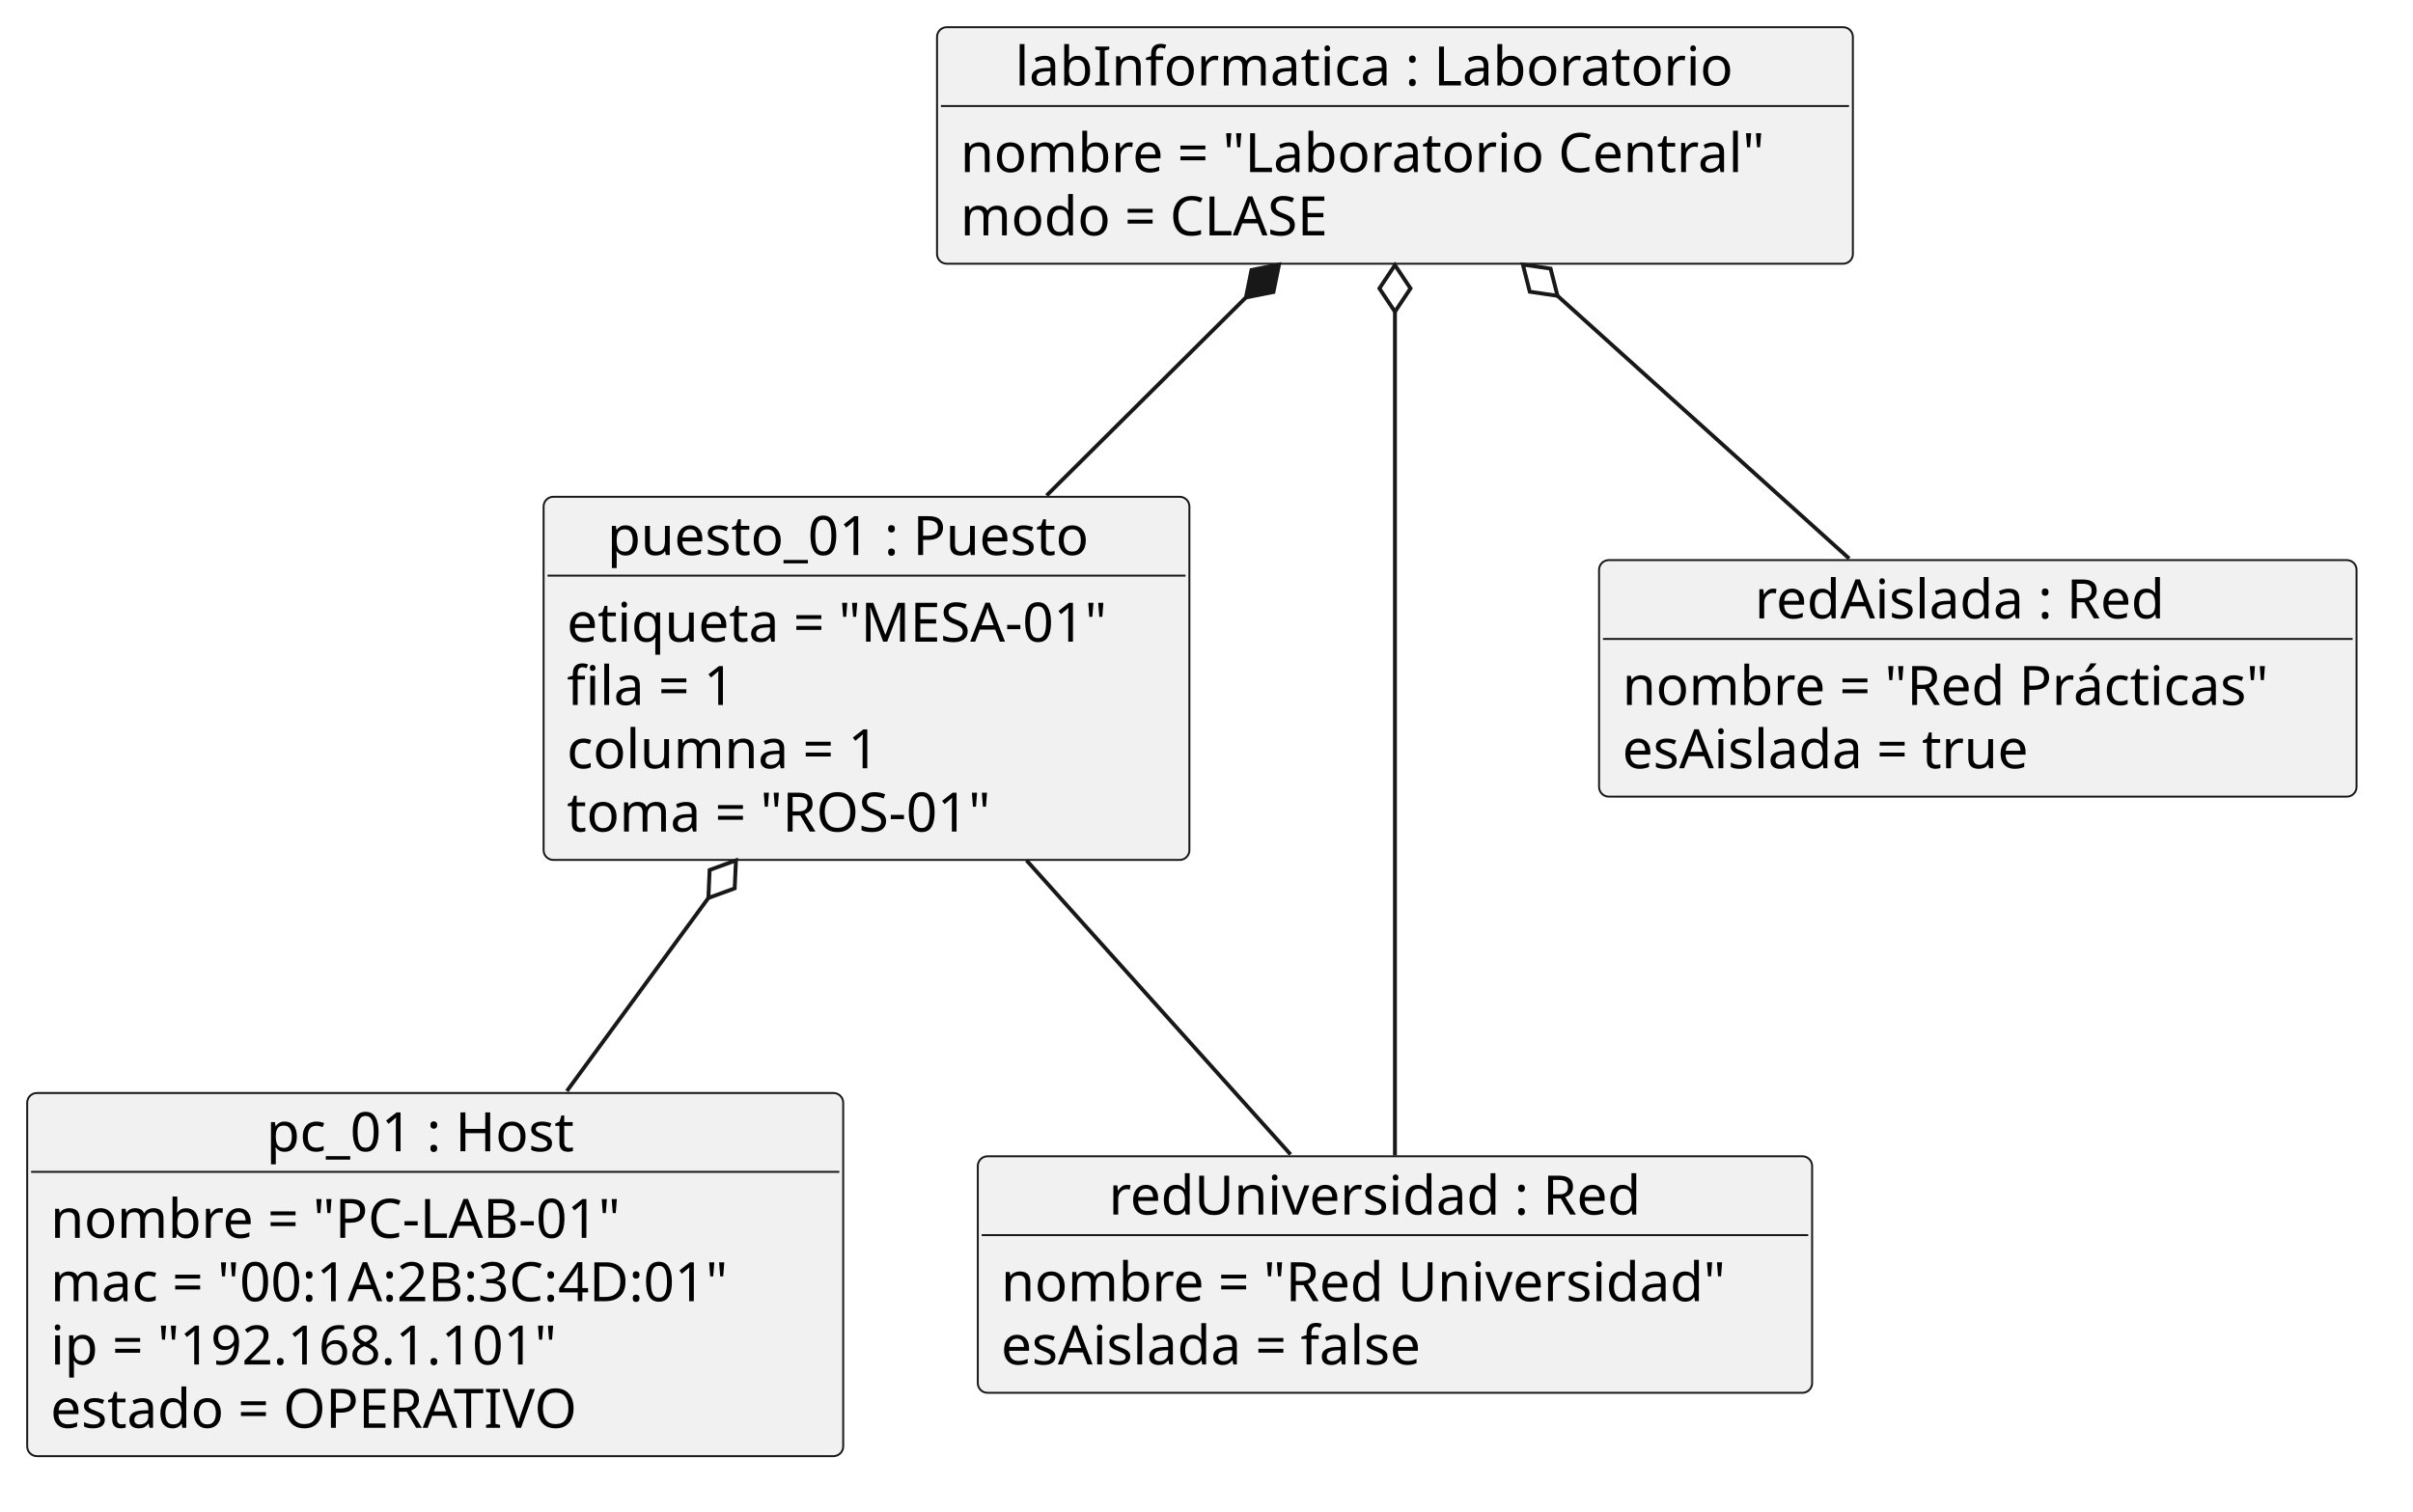
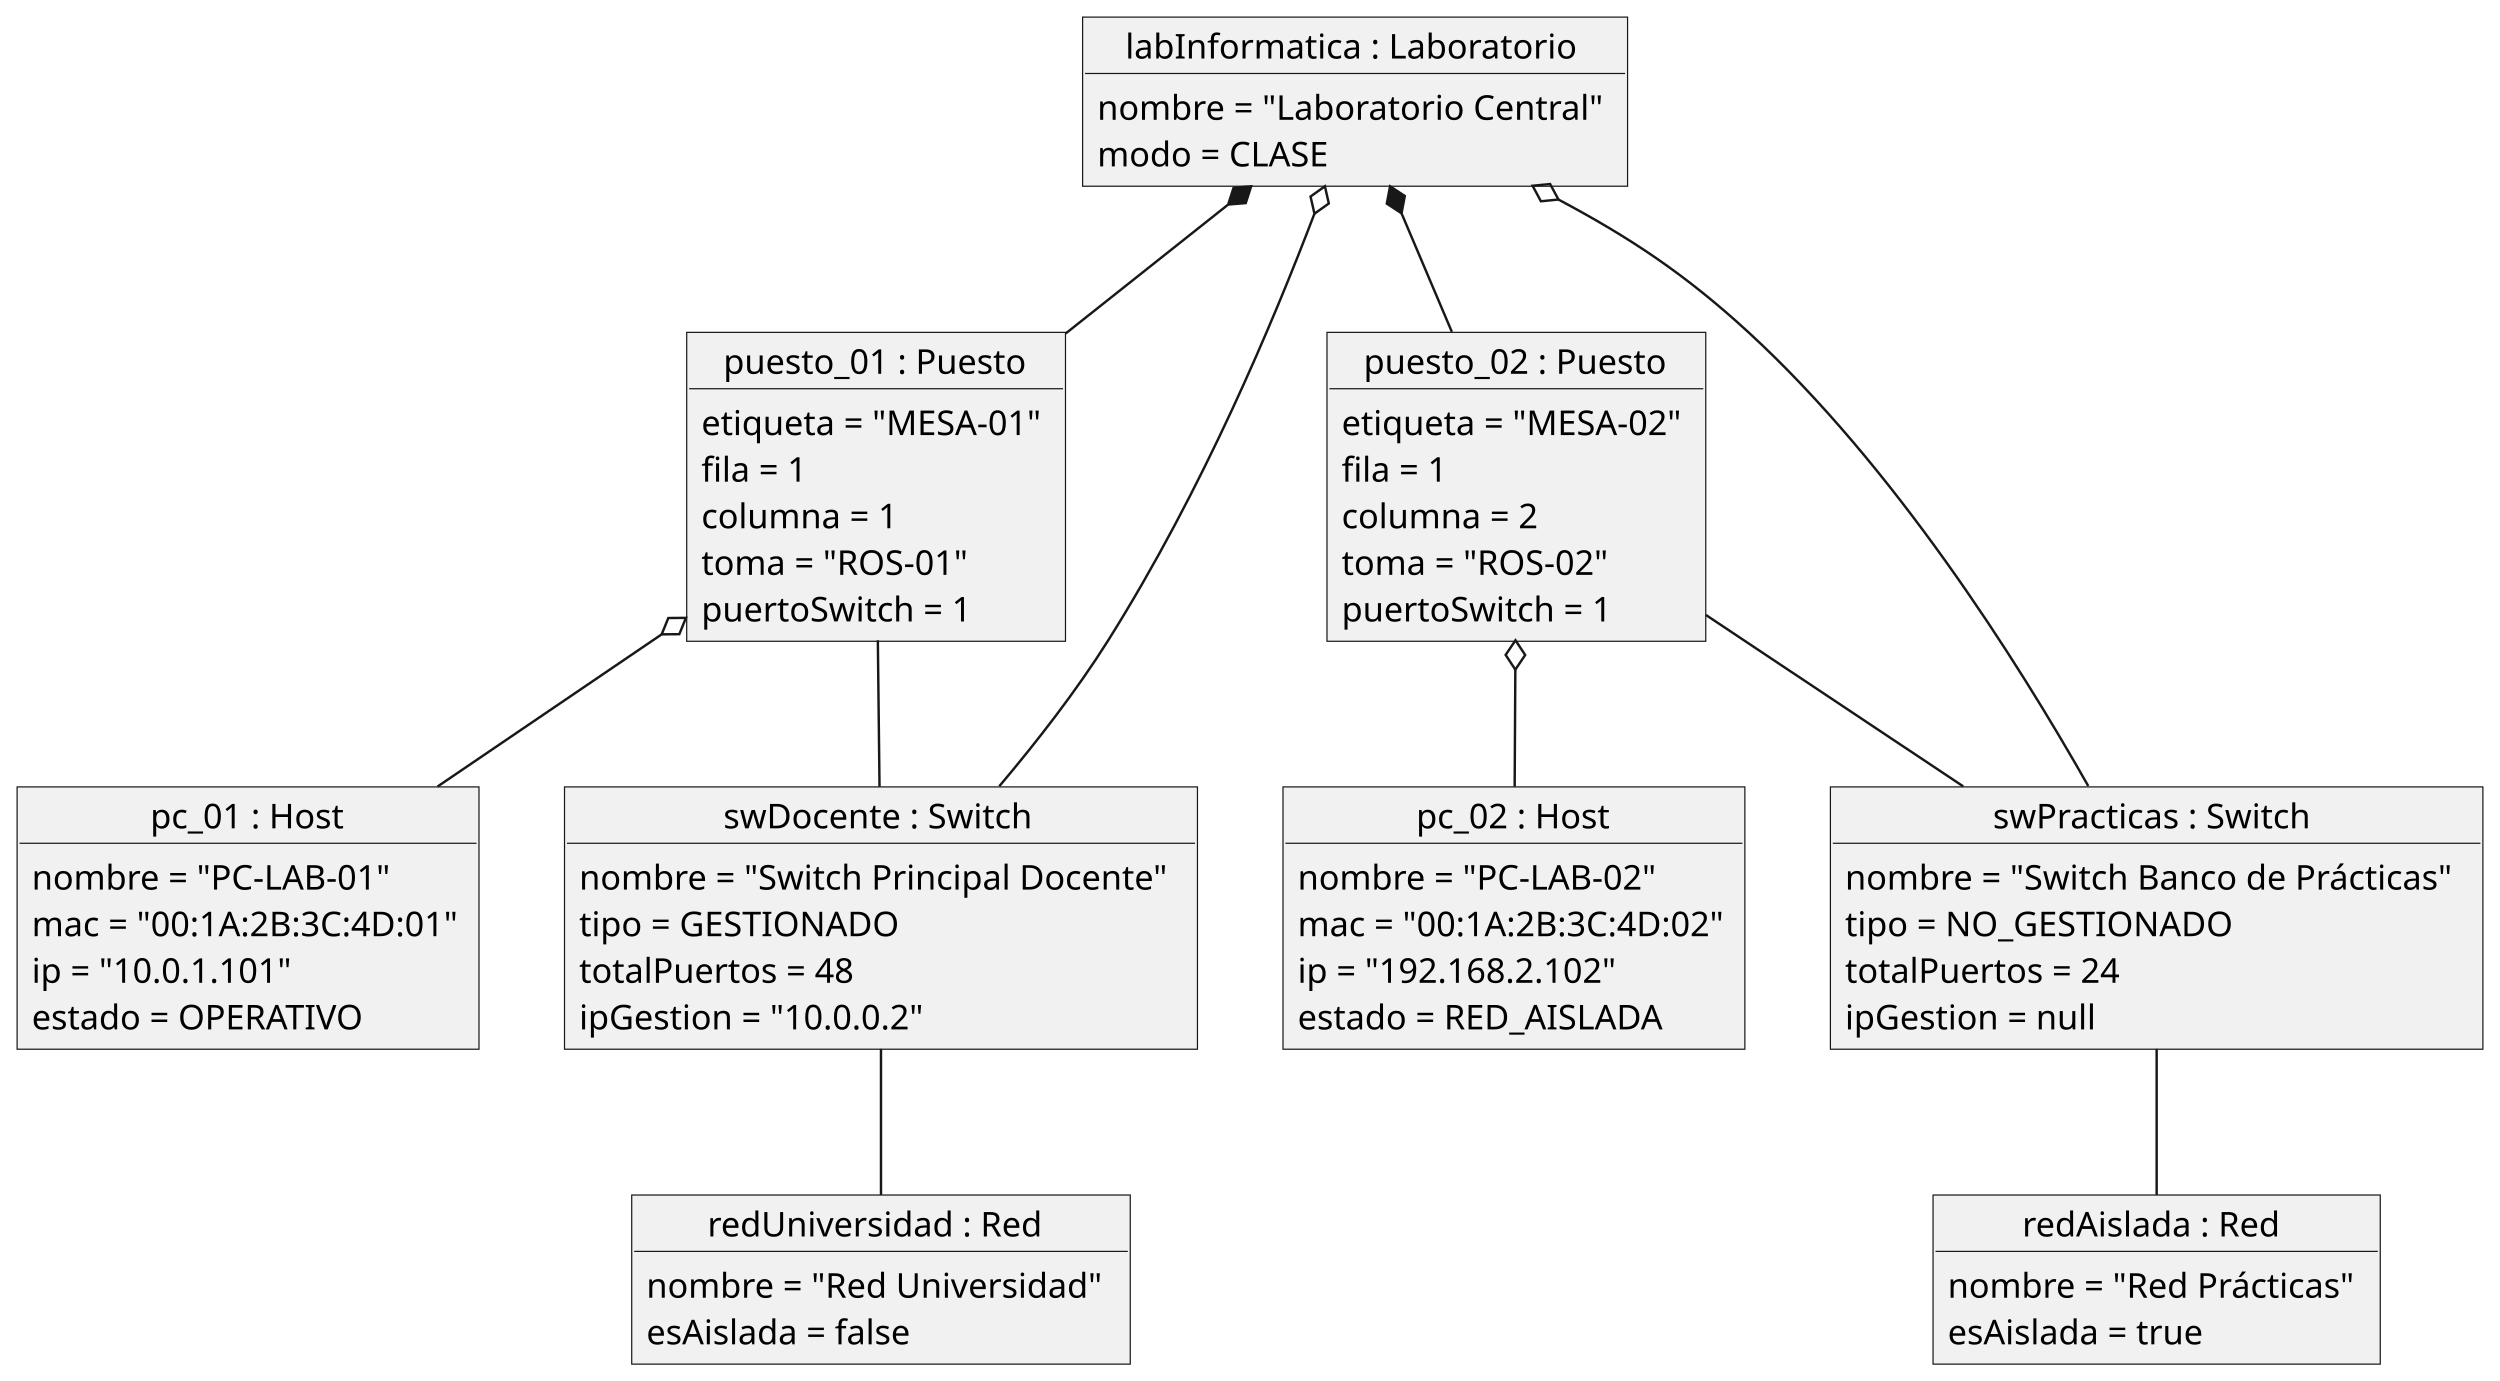
- <svg xmlns="http://www.w3.org/2000/svg" version="1.1" data-diagram-type="CLASS" style="width:621px;height:389px;background:#FFFFFF;" width="621px" height="389px" viewBox="0 0 621 389" zoomAndPan="magnify" preserveAspectRatio="none" contentStyleType="text/css">
+ <svg xmlns="http://www.w3.org/2000/svg" contentStyleType="text/css" height="565px" preserveAspectRatio="none" style="width:1023px;height:565px;background:#FFFFFF;" version="1.1" viewBox="0 0 1023 565" width="1023px" zoomAndPan="magnify">
  <defs />
-   <g font-family="sans-serif" lengthAdjust="spacing">
-     <g class="entity" data-qualified-name="lab" id="ent0001" data-source-line="1">
-       <rect x="241.15" y="7" width="235.699" height="60.891" fill="#F1F1F1" style="stroke:#181818;stroke-width:0.5;" rx="2.5" ry="2.5" />
-       <text x="261.235" y="21.995" fill="#000" font-size="14" textLength="195.528">labInformatica : Laboratorio</text>
-       <line x1="242.15" y1="27.297" x2="475.849" y2="27.297" style="stroke:#181818;stroke-width:0.5;" />
-       <text x="247.15" y="44.292" fill="#000" font-size="14" textLength="223.699">nombre = "Laboratorio Central"</text>
-       <text x="247.15" y="60.589" fill="#000" font-size="14" textLength="105.171">modo = CLASE</text>
+   <g>
+     <g id="elem_lab">
+       <rect fill="#F1F1F1" height="69.204" style="stroke:#181818;stroke-width:0.5;" width="223" x="443" y="7" />
+       <text fill="#000000" font-family="sans-serif" font-size="14" lengthAdjust="spacing" textLength="188" x="460.5" y="23.966">labInformatica : Laboratorio</text>
+       <line style="stroke:#181818;stroke-width:0.5;" x1="444" x2="665" y1="30.068" y2="30.068" />
+       <text fill="#000000" font-family="sans-serif" font-size="14" lengthAdjust="spacing" textLength="211" x="449" y="49.034">nombre = "Laboratorio Central"</text>
+       <text fill="#000000" font-family="sans-serif" font-size="14" lengthAdjust="spacing" textLength="95" x="449" y="68.102">modo = CLASE</text>
    </g>
-     <g class="entity" data-qualified-name="puesto" id="ent0002" data-source-line="6">
-       <rect x="139.9" y="127.89" width="166.198" height="93.484" fill="#F1F1F1" style="stroke:#181818;stroke-width:0.5;" rx="2.5" ry="2.5" />
-       <text x="156.284" y="142.885" fill="#000" font-size="14" textLength="133.431">puesto_01 : Puesto</text>
-       <line x1="140.9" y1="148.187" x2="305.098" y2="148.187" style="stroke:#181818;stroke-width:0.5;" />
-       <text x="145.9" y="165.182" fill="#000" font-size="14" textLength="154.198">etiqueta = "MESA-01"</text>
-       <text x="145.9" y="181.479" fill="#000" font-size="14" textLength="50.825">fila = 1</text>
-       <text x="145.9" y="197.776" fill="#000" font-size="14" textLength="89.653">columna = 1</text>
-       <text x="145.9" y="214.073" fill="#000" font-size="14" textLength="122.281">toma = "ROS-01"</text>
+     <g id="elem_puesto01">
+       <rect fill="#F1F1F1" height="126.407" style="stroke:#181818;stroke-width:0.5;" width="155" x="281" y="136" />
+       <text fill="#000000" font-family="sans-serif" font-size="14" lengthAdjust="spacing" textLength="125" x="296" y="152.966">puesto_01 : Puesto</text>
+       <line style="stroke:#181818;stroke-width:0.5;" x1="282" x2="435" y1="159.068" y2="159.068" />
+       <text fill="#000000" font-family="sans-serif" font-size="14" lengthAdjust="spacing" textLength="143" x="287" y="178.034">etiqueta = "MESA-01"</text>
+       <text fill="#000000" font-family="sans-serif" font-size="14" lengthAdjust="spacing" textLength="45" x="287" y="197.102">fila = 1</text>
+       <text fill="#000000" font-family="sans-serif" font-size="14" lengthAdjust="spacing" textLength="82" x="287" y="216.17">columna = 1</text>
+       <text fill="#000000" font-family="sans-serif" font-size="14" lengthAdjust="spacing" textLength="111" x="287" y="235.238">toma = "ROS-01"</text>
+       <text fill="#000000" font-family="sans-serif" font-size="14" lengthAdjust="spacing" textLength="113" x="287" y="254.305">puertoSwitch = 1</text>
    </g>
-     <g class="entity" data-qualified-name="host" id="ent0003" data-source-line="13">
-       <rect x="7" y="281.38" width="210.003" height="93.484" fill="#F1F1F1" style="stroke:#181818;stroke-width:0.5;" rx="2.5" ry="2.5" />
-       <text x="68.556" y="296.375" fill="#000" font-size="14" textLength="86.892">pc_01 : Host</text>
-       <line x1="8" y1="301.677" x2="216.003" y2="301.677" style="stroke:#181818;stroke-width:0.5;" />
-       <text x="13" y="318.672" fill="#000" font-size="14" textLength="160.959">nombre = "PC-LAB-01"</text>
-       <text x="13" y="334.969" fill="#000" font-size="14" textLength="198.003">mac = "00:1A:2B:3C:4D:01"</text>
-       <text x="13" y="351.266" fill="#000" font-size="14" textLength="148.709">ip = "192.168.1.101"</text>
-       <text x="13" y="367.563" fill="#000" font-size="14" textLength="148.948">estado = OPERATIVO</text>
+     <g id="elem_puesto02">
+       <rect fill="#F1F1F1" height="126.407" style="stroke:#181818;stroke-width:0.5;" width="155" x="543" y="136" />
+       <text fill="#000000" font-family="sans-serif" font-size="14" lengthAdjust="spacing" textLength="125" x="558" y="152.966">puesto_02 : Puesto</text>
+       <line style="stroke:#181818;stroke-width:0.5;" x1="544" x2="697" y1="159.068" y2="159.068" />
+       <text fill="#000000" font-family="sans-serif" font-size="14" lengthAdjust="spacing" textLength="143" x="549" y="178.034">etiqueta = "MESA-02"</text>
+       <text fill="#000000" font-family="sans-serif" font-size="14" lengthAdjust="spacing" textLength="45" x="549" y="197.102">fila = 1</text>
+       <text fill="#000000" font-family="sans-serif" font-size="14" lengthAdjust="spacing" textLength="82" x="549" y="216.17">columna = 2</text>
+       <text fill="#000000" font-family="sans-serif" font-size="14" lengthAdjust="spacing" textLength="111" x="549" y="235.238">toma = "ROS-02"</text>
+       <text fill="#000000" font-family="sans-serif" font-size="14" lengthAdjust="spacing" textLength="113" x="549" y="254.305">puertoSwitch = 1</text>
    </g>
-     <g class="entity" data-qualified-name="redUniversidad" id="ent0004" data-source-line="20">
-       <rect x="251.64" y="297.67" width="214.72" height="60.891" fill="#F1F1F1" style="stroke:#181818;stroke-width:0.5;" rx="2.5" ry="2.5" />
-       <text x="285.349" y="312.665" fill="#000" font-size="14" textLength="147.301">redUniversidad : Red</text>
-       <line x1="252.64" y1="317.967" x2="465.36" y2="317.967" style="stroke:#181818;stroke-width:0.5;" />
-       <text x="257.64" y="334.962" fill="#000" font-size="14" textLength="202.72">nombre = "Red Universidad"</text>
-       <text x="257.64" y="351.259" fill="#000" font-size="14" textLength="120.538">esAislada = false</text>
+     <g id="elem_host01">
+       <rect fill="#F1F1F1" height="107.34" style="stroke:#181818;stroke-width:0.5;" width="189" x="7" y="322" />
+       <text fill="#000000" font-family="sans-serif" font-size="14" lengthAdjust="spacing" textLength="80" x="61.5" y="338.966">pc_01 : Host</text>
+       <line style="stroke:#181818;stroke-width:0.5;" x1="8" x2="195" y1="345.068" y2="345.068" />
+       <text fill="#000000" font-family="sans-serif" font-size="14" lengthAdjust="spacing" textLength="149" x="13" y="364.034">nombre = "PC-LAB-01"</text>
+       <text fill="#000000" font-family="sans-serif" font-size="14" lengthAdjust="spacing" textLength="177" x="13" y="383.102">mac = "00:1A:2B:3C:4D:01"</text>
+       <text fill="#000000" font-family="sans-serif" font-size="14" lengthAdjust="spacing" textLength="109" x="13" y="402.17">ip = "10.0.1.101"</text>
+       <text fill="#000000" font-family="sans-serif" font-size="14" lengthAdjust="spacing" textLength="138" x="13" y="421.238">estado = OPERATIVO</text>
    </g>
-     <g class="entity" data-qualified-name="redAislada" id="ent0005" data-source-line="25">
-       <rect x="411.53" y="144.19" width="194.943" height="60.891" fill="#F1F1F1" style="stroke:#181818;stroke-width:0.5;" rx="2.5" ry="2.5" />
-       <text x="451.604" y="159.185" fill="#000" font-size="14" textLength="114.796">redAislada : Red</text>
-       <line x1="412.53" y1="164.487" x2="605.473" y2="164.487" style="stroke:#181818;stroke-width:0.5;" />
-       <text x="417.53" y="181.482" fill="#000" font-size="14" textLength="182.943">nombre = "Red Prácticas"</text>
-       <text x="417.53" y="197.779" fill="#000" font-size="14" textLength="115.965">esAislada = true</text>
+     <g id="elem_host02">
+       <rect fill="#F1F1F1" height="107.34" style="stroke:#181818;stroke-width:0.5;" width="189" x="525" y="322" />
+       <text fill="#000000" font-family="sans-serif" font-size="14" lengthAdjust="spacing" textLength="80" x="579.5" y="338.966">pc_02 : Host</text>
+       <line style="stroke:#181818;stroke-width:0.5;" x1="526" x2="713" y1="345.068" y2="345.068" />
+       <text fill="#000000" font-family="sans-serif" font-size="14" lengthAdjust="spacing" textLength="149" x="531" y="364.034">nombre = "PC-LAB-02"</text>
+       <text fill="#000000" font-family="sans-serif" font-size="14" lengthAdjust="spacing" textLength="177" x="531" y="383.102">mac = "00:1A:2B:3C:4D:02"</text>
+       <text fill="#000000" font-family="sans-serif" font-size="14" lengthAdjust="spacing" textLength="133" x="531" y="402.17">ip = "192.168.2.102"</text>
+       <text fill="#000000" font-family="sans-serif" font-size="14" lengthAdjust="spacing" textLength="151" x="531" y="421.238">estado = RED_AISLADA</text>
    </g>
-     <g class="link" data-entity-1="ent0001" data-entity-2="ent0002" id="lnk6" data-source-line="30" data-link-type="composition">
-       <path d="M320.648,76.569 C303.128,93.979 289.13,107.9 269.35,127.56" style="stroke:#181818;stroke-width:1;" fill="none" id="lab-backto-puesto" codeLine="30" />
-       <polygon points="329.16,68.11,322.085,69.502,320.648,76.569,327.724,75.177,329.16,68.11" fill="#181818" style="stroke:#181818;stroke-width:1;stroke-linejoin:miter;stroke-miterlimit:10;" />
+     <g id="elem_swDocente">
+       <rect fill="#F1F1F1" height="107.34" style="stroke:#181818;stroke-width:0.5;" width="259" x="231" y="322" />
+       <text fill="#000000" font-family="sans-serif" font-size="14" lengthAdjust="spacing" textLength="129" x="296" y="338.966">swDocente : Switch</text>
+       <line style="stroke:#181818;stroke-width:0.5;" x1="232" x2="489" y1="345.068" y2="345.068" />
+       <text fill="#000000" font-family="sans-serif" font-size="14" lengthAdjust="spacing" textLength="247" x="237" y="364.034">nombre = "Switch Principal Docente"</text>
+       <text fill="#000000" font-family="sans-serif" font-size="14" lengthAdjust="spacing" textLength="133" x="237" y="383.102">tipo = GESTIONADO</text>
+       <text fill="#000000" font-family="sans-serif" font-size="14" lengthAdjust="spacing" textLength="113" x="237" y="402.17">totalPuertos = 48</text>
+       <text fill="#000000" font-family="sans-serif" font-size="14" lengthAdjust="spacing" textLength="144" x="237" y="421.238">ipGestion = "10.0.0.2"</text>
    </g>
-     <g class="link" data-entity-1="ent0001" data-entity-2="ent0004" id="lnk7" data-source-line="31" data-link-type="aggregation">
-       <path d="M359,80.25 C359,135.71 359,242.14 359,297.47" style="stroke:#181818;stroke-width:1;" fill="none" id="lab-backto-redUniversidad" codeLine="31" />
-       <polygon points="359,68.25,355,74.25,359,80.25,363,74.25,359,68.25" fill="none" style="stroke:#181818;stroke-width:1;stroke-linejoin:miter;stroke-miterlimit:10;" />
+     <g id="elem_swPracticas">
+       <rect fill="#F1F1F1" height="107.34" style="stroke:#181818;stroke-width:0.5;" width="267" x="749" y="322" />
+       <text fill="#000000" font-family="sans-serif" font-size="14" lengthAdjust="spacing" textLength="134" x="815.5" y="338.966">swPracticas : Switch</text>
+       <line style="stroke:#181818;stroke-width:0.5;" x1="750" x2="1015" y1="345.068" y2="345.068" />
+       <text fill="#000000" font-family="sans-serif" font-size="14" lengthAdjust="spacing" textLength="255" x="755" y="364.034">nombre = "Switch Banco de Prácticas"</text>
+       <text fill="#000000" font-family="sans-serif" font-size="14" lengthAdjust="spacing" textLength="161" x="755" y="383.102">tipo = NO_GESTIONADO</text>
+       <text fill="#000000" font-family="sans-serif" font-size="14" lengthAdjust="spacing" textLength="113" x="755" y="402.17">totalPuertos = 24</text>
+       <text fill="#000000" font-family="sans-serif" font-size="14" lengthAdjust="spacing" textLength="106" x="755" y="421.238">ipGestion = null</text>
    </g>
-     <g class="link" data-entity-1="ent0001" data-entity-2="ent0005" id="lnk8" data-source-line="32" data-link-type="aggregation">
-       <path d="M400.832,76.146 C425.752,98.616 450.93,121.3 475.9,143.8" style="stroke:#181818;stroke-width:1;" fill="none" id="lab-backto-redAislada" codeLine="32" />
-       <polygon points="391.92,68.11,393.697,75.099,400.832,76.146,399.055,69.157,391.92,68.11" fill="none" style="stroke:#181818;stroke-width:1;stroke-linejoin:miter;stroke-miterlimit:10;" />
+     <g id="elem_redUniversidad">
+       <rect fill="#F1F1F1" height="69.204" style="stroke:#181818;stroke-width:0.5;" width="204" x="258.5" y="489" />
+       <text fill="#000000" font-family="sans-serif" font-size="14" lengthAdjust="spacing" textLength="142" x="289.5" y="505.966">redUniversidad : Red</text>
+       <line style="stroke:#181818;stroke-width:0.5;" x1="259.5" x2="461.5" y1="512.068" y2="512.068" />
+       <text fill="#000000" font-family="sans-serif" font-size="14" lengthAdjust="spacing" textLength="192" x="264.5" y="531.034">nombre = "Red Universidad"</text>
+       <text fill="#000000" font-family="sans-serif" font-size="14" lengthAdjust="spacing" textLength="112" x="264.5" y="550.102">esAislada = false</text>
    </g>
-     <g class="link" data-entity-1="ent0002" data-entity-2="ent0003" id="lnk9" data-source-line="34" data-link-type="aggregation">
-       <path d="M182.305,231.168 C168.515,249.978 159.69,262.04 145.88,280.89" style="stroke:#181818;stroke-width:1;" fill="none" id="puesto-backto-host" codeLine="34" />
-       <polygon points="189.4,221.49,182.627,223.964,182.305,231.168,189.078,228.694,189.4,221.49" fill="none" style="stroke:#181818;stroke-width:1;stroke-linejoin:miter;stroke-miterlimit:10;" />
+     <g id="elem_redAislada">
+       <rect fill="#F1F1F1" height="69.204" style="stroke:#181818;stroke-width:0.5;" width="183" x="791" y="489" />
+       <text fill="#000000" font-family="sans-serif" font-size="14" lengthAdjust="spacing" textLength="110" x="827.5" y="505.966">redAislada : Red</text>
+       <line style="stroke:#181818;stroke-width:0.5;" x1="792" x2="973" y1="512.068" y2="512.068" />
+       <text fill="#000000" font-family="sans-serif" font-size="14" lengthAdjust="spacing" textLength="171" x="797" y="531.034">nombre = "Red Prácticas"</text>
+       <text fill="#000000" font-family="sans-serif" font-size="14" lengthAdjust="spacing" textLength="108" x="797" y="550.102">esAislada = true</text>
    </g>
-     <g class="link" data-entity-1="ent0002" data-entity-2="ent0004" id="lnk10" data-source-line="35" data-link-type="association">
-       <path d="M264.18,221.49 C286.22,246.05 312.75,275.6 332.13,297.19" style="stroke:#181818;stroke-width:1;" fill="none" id="puesto-redUniversidad" codeLine="35" />
+     <g id="link_lab_puesto01">
+       <path codeLine="62" d="M502.57,83.699 C480.39,101.299 461.96,115.92 436.11,136.43 " fill="none" id="lab-backto-puesto01" style="stroke:#181818;stroke-width:1.0;" />
+       <polygon fill="#181818" points="511.97,76.24,504.784,76.836,502.57,83.699,509.756,83.103,511.97,76.24" style="stroke:#181818;stroke-width:1.0;" />
+     </g>
+     <g id="link_lab_puesto02">
+       <path codeLine="63" d="M573.506,87.287 C580.896,104.707 585.47,115.47 594.1,135.8 " fill="none" id="lab-backto-puesto02" style="stroke:#181818;stroke-width:1.0;" />
+       <polygon fill="#181818" points="568.82,76.24,567.481,83.326,573.506,87.287,574.846,80.201,568.82,76.24" style="stroke:#181818;stroke-width:1.0;" />
+     </g>
+     <g id="link_lab_swDocente">
+       <path codeLine="64" d="M537.87,87.441 C520.95,131.761 492.45,200.02 453.5,262 C440.56,282.6 424.24,303.57 408.91,321.73 " fill="none" id="lab-backto-swDocente" style="stroke:#181818;stroke-width:1.0;" />
+       <polygon fill="none" points="542.15,76.23,536.273,80.409,537.87,87.441,543.747,83.262,542.15,76.23" style="stroke:#181818;stroke-width:1.0;" />
+     </g>
+     <g id="link_lab_swPracticas">
+       <path codeLine="65" d="M637.719,81.656 C667.109,97.326 689.55,112.16 715.5,136 C774.87,190.54 825.09,269.7 854.51,321.63 " fill="none" id="lab-backto-swPracticas" style="stroke:#181818;stroke-width:1.0;" />
+       <polygon fill="none" points="627.13,76.01,630.543,82.362,637.719,81.656,634.306,75.303,627.13,76.01" style="stroke:#181818;stroke-width:1.0;" />
+     </g>
+     <g id="link_puesto01_swDocente">
+       <path codeLine="68" d="M359.21,262.01 C359.44,281.61 359.68,303.06 359.9,321.92 " fill="none" id="puesto01-swDocente" style="stroke:#181818;stroke-width:1.0;" />
+     </g>
+     <g id="link_puesto02_swPracticas">
+       <path codeLine="69" d="M698.05,251.65 C731.24,273.76 769.97,299.55 803.34,321.78 " fill="none" id="puesto02-swPracticas" style="stroke:#181818;stroke-width:1.0;" />
+     </g>
+     <g id="link_puesto01_host01">
+       <path codeLine="72" d="M270.763,259.572 C238.563,281.442 211.22,300 179.04,321.85 " fill="none" id="puesto01-backto-host01" style="stroke:#181818;stroke-width:1.0;" />
+       <polygon fill="none" points="280.69,252.83,273.479,252.892,270.763,259.572,277.974,259.51,280.69,252.83" style="stroke:#181818;stroke-width:1.0;" />
+     </g>
+     <g id="link_puesto02_host02">
+       <path codeLine="73" d="M620.073,274.01 C619.963,293.61 619.91,303.06 619.8,321.92 " fill="none" id="puesto02-backto-host02" style="stroke:#181818;stroke-width:1.0;" />
+       <polygon fill="none" points="620.14,262.01,616.106,267.988,620.073,274.01,624.106,268.032,620.14,262.01" style="stroke:#181818;stroke-width:1.0;" />
+     </g>
+     <g id="link_swDocente_redUniversidad">
+       <path codeLine="76" d="M360.5,429.21 C360.5,449.14 360.5,471.26 360.5,488.96 " fill="none" id="swDocente-redUniversidad" style="stroke:#181818;stroke-width:1.0;" />
+     </g>
+     <g id="link_swPracticas_redAislada">
+       <path codeLine="77" d="M882.5,429.21 C882.5,449.14 882.5,471.26 882.5,488.96 " fill="none" id="swPracticas-redAislada" style="stroke:#181818;stroke-width:1.0;" />
    </g>
  </g>
</svg>
